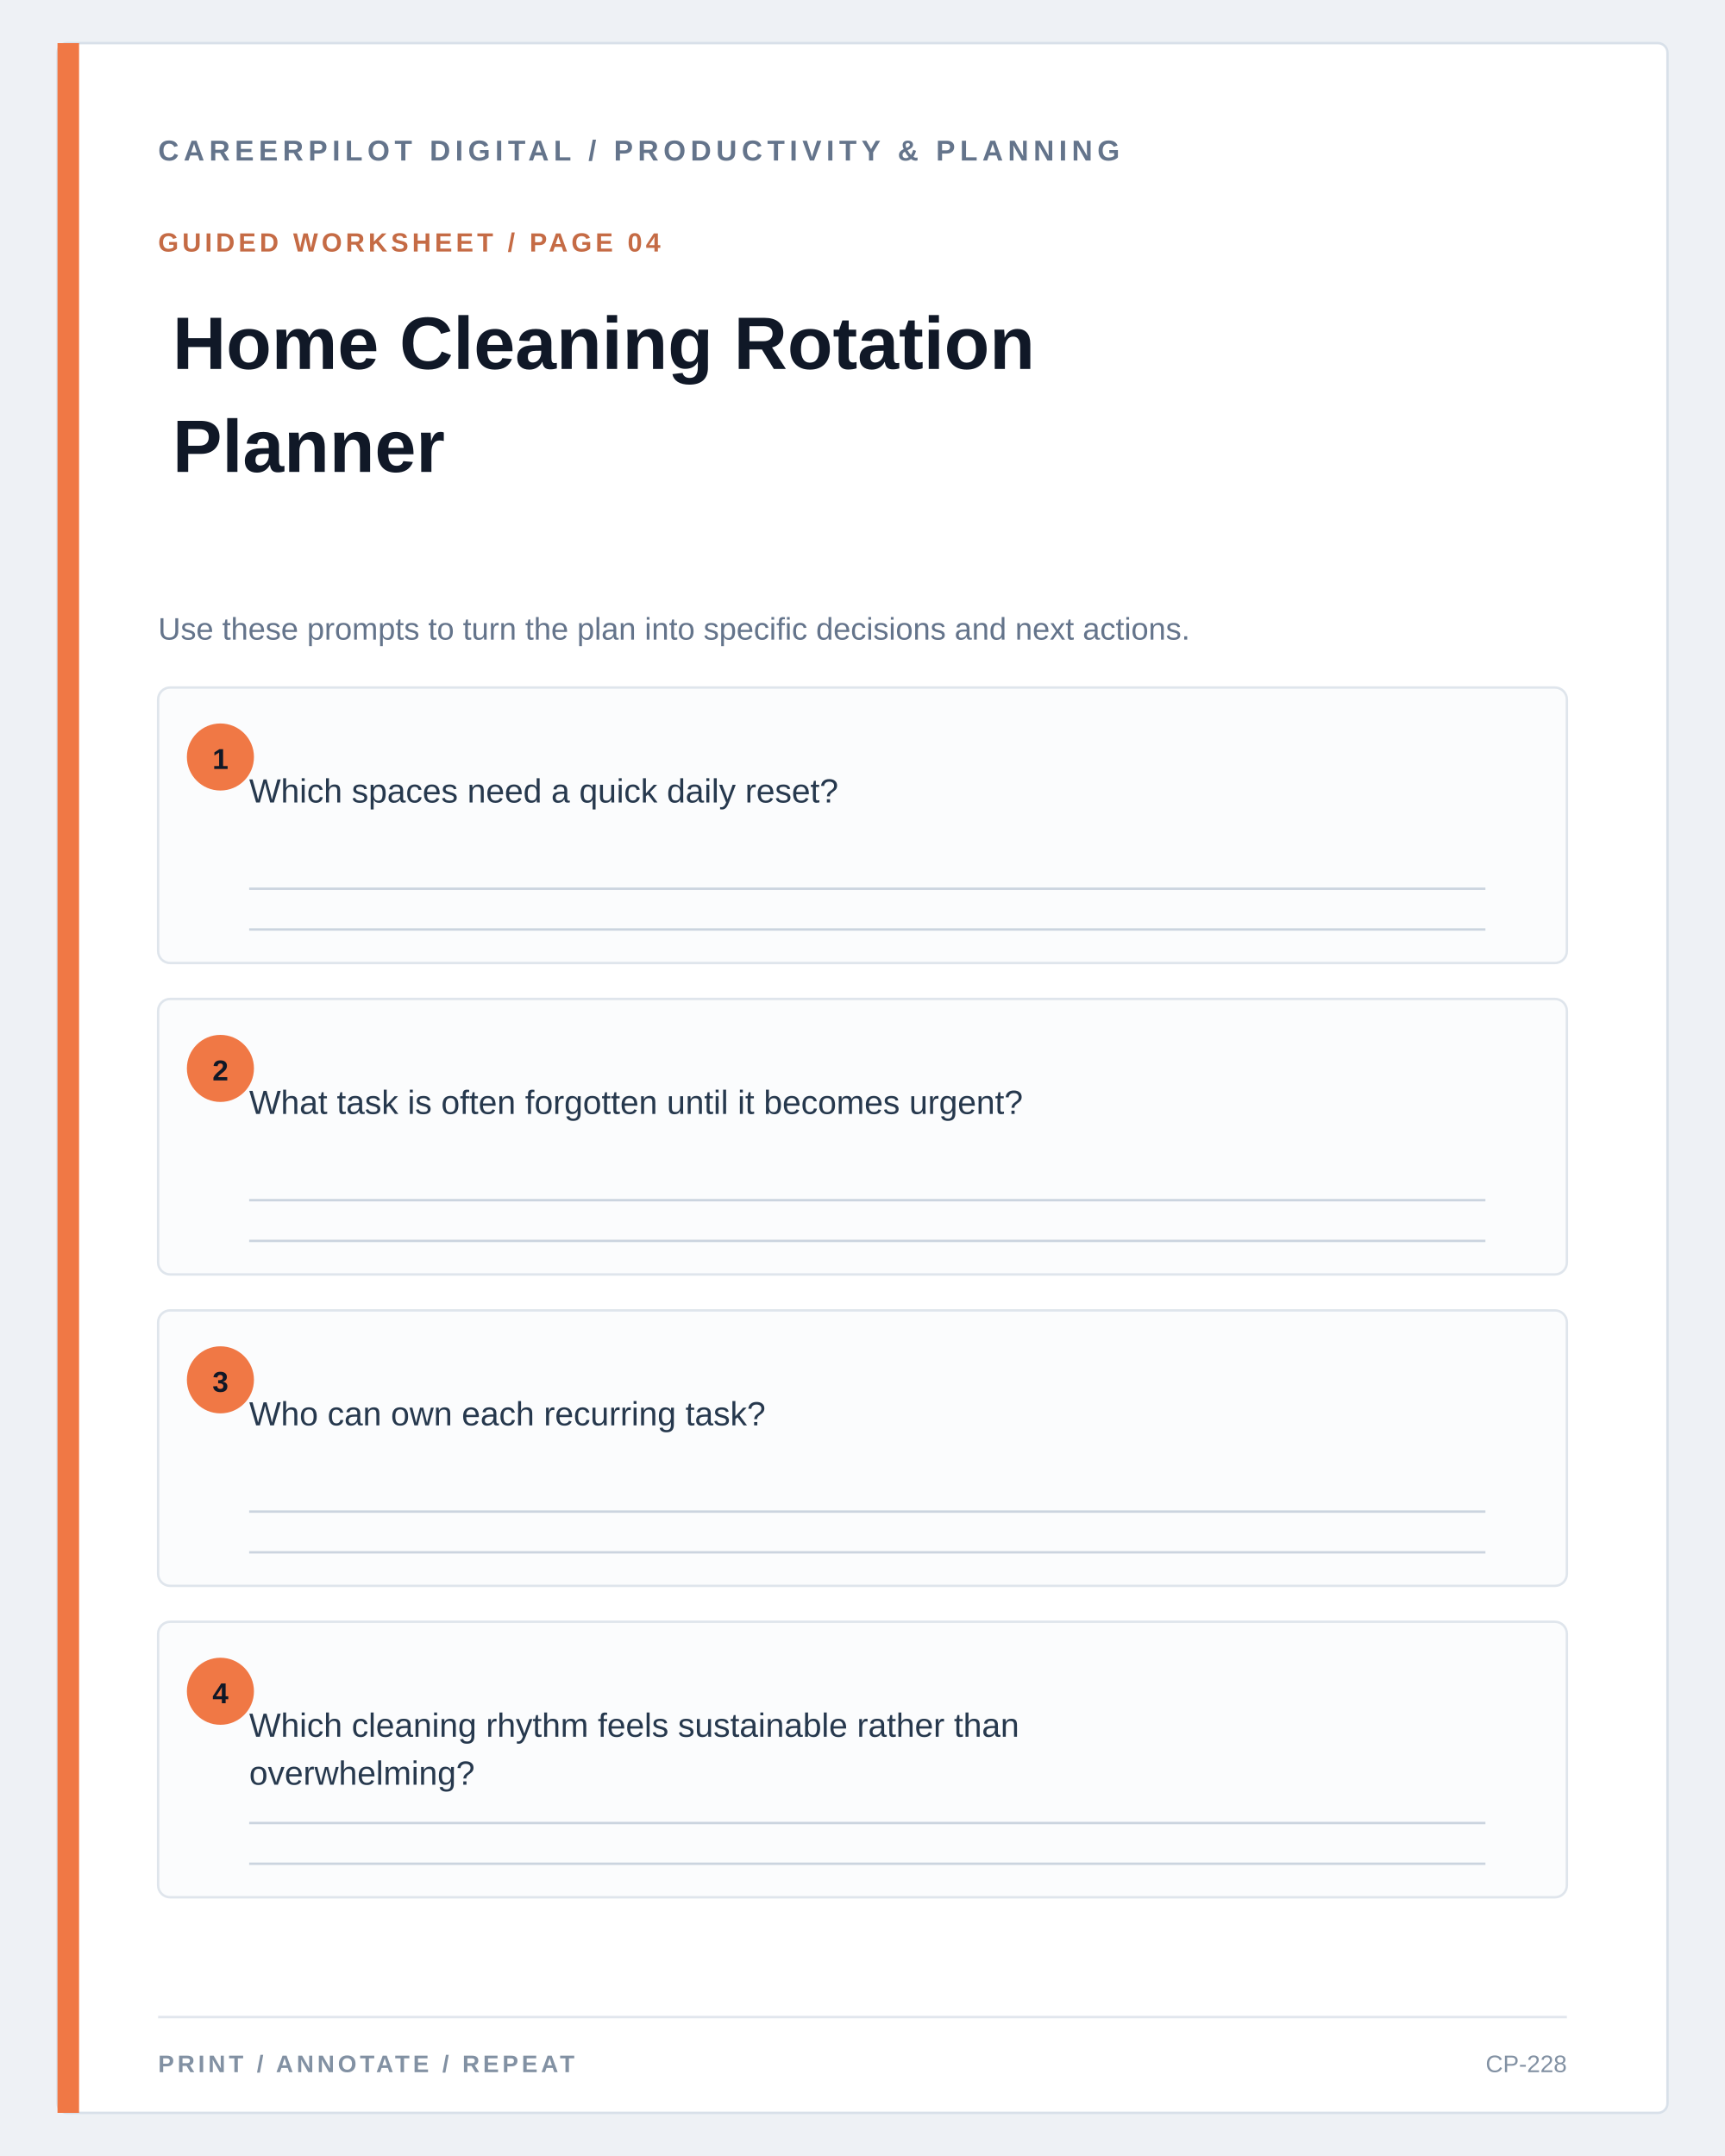
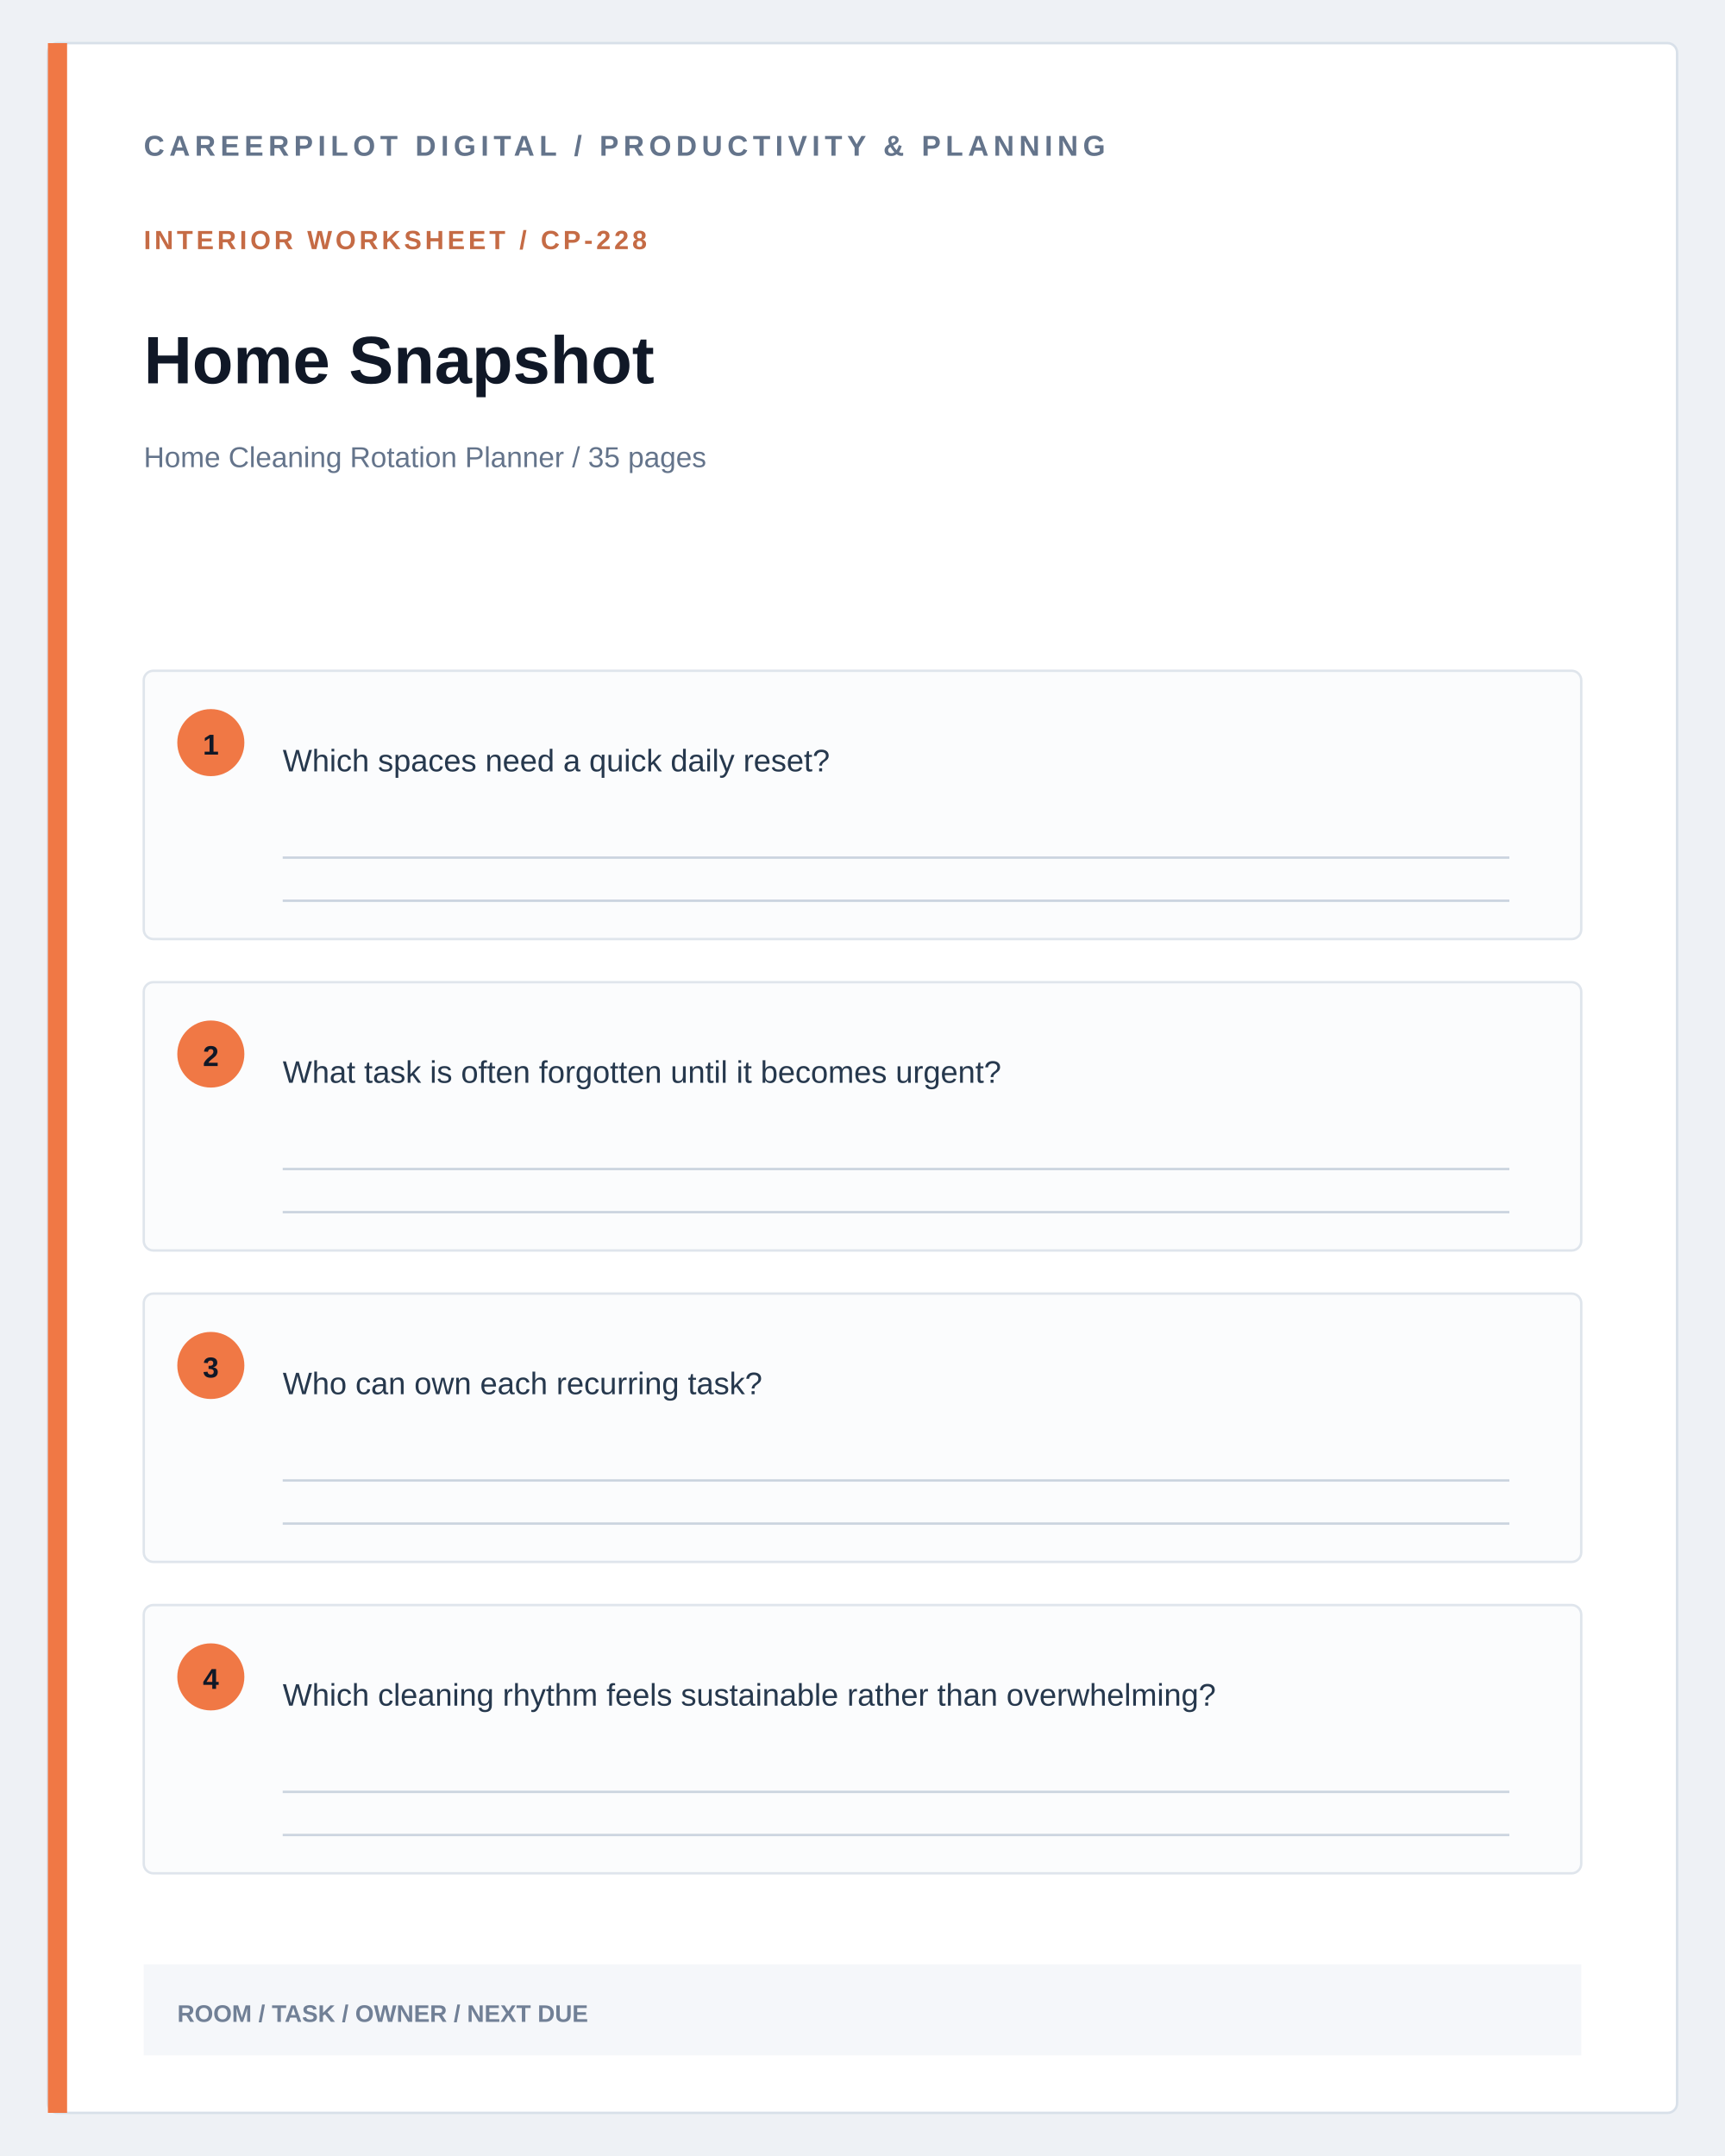
- <svg xmlns="http://www.w3.org/2000/svg" width="720" height="900" viewBox="0 0 720 900" role="img" aria-label="Home Cleaning Rotation Planner guided worksheet interior page">
+ <svg xmlns="http://www.w3.org/2000/svg" width="720" height="900" viewBox="0 0 720 900">
  <rect width="720" height="900" fill="#eef1f5" />
-   <rect x="24" y="18" width="672" height="864" rx="4" fill="#ffffff" stroke="#d8e0e9" />
-   <rect x="24" y="18" width="9" height="864" fill="#f07845" />
-   <text x="66" y="67" font-family="Arial,sans-serif" font-size="12" font-weight="700" letter-spacing="2" fill="#64748b">CAREERPILOT DIGITAL  /  PRODUCTIVITY &amp; PLANNING</text>
-   <text x="66" y="105" font-family="Arial,sans-serif" font-size="11" font-weight="700" letter-spacing="1.5" fill="#c56b45">GUIDED WORKSHEET  /  PAGE 04</text>
-   <text x="72" y="154" font-family="Arial,Helvetica,sans-serif" font-size="31" font-weight="700" fill="#101827">Home Cleaning Rotation</text>
-   <text x="72" y="197" font-family="Arial,Helvetica,sans-serif" font-size="31" font-weight="700" fill="#101827">Planner</text>
-   <text x="66" y="267" font-family="Arial,sans-serif" font-size="13" fill="#64748b">Use these prompts to turn the plan into specific decisions and next actions.</text>
-   <rect x="66" y="287" width="588" height="115" rx="5" fill="#fbfcfd" stroke="#dfe5ec" />
-   <circle cx="92" cy="316" r="14" fill="#f07845" />
-   <text x="92" y="321" text-anchor="middle" font-family="Arial,sans-serif" font-size="12" font-weight="700" fill="#101827">1</text>
-   <text x="104" y="335" font-family="Arial,Helvetica,sans-serif" font-size="14" fill="#26384d">Which spaces need a quick daily reset?</text>
-   <line x1="104" y1="371" x2="620" y2="371" stroke="#cbd4df" />
-   <line x1="104" y1="388" x2="620" y2="388" stroke="#cbd4df" />
-   <rect x="66" y="417" width="588" height="115" rx="5" fill="#fbfcfd" stroke="#dfe5ec" />
-   <circle cx="92" cy="446" r="14" fill="#f07845" />
-   <text x="92" y="451" text-anchor="middle" font-family="Arial,sans-serif" font-size="12" font-weight="700" fill="#101827">2</text>
-   <text x="104" y="465" font-family="Arial,Helvetica,sans-serif" font-size="14" fill="#26384d">What task is often forgotten until it becomes urgent?</text>
-   <line x1="104" y1="501" x2="620" y2="501" stroke="#cbd4df" />
-   <line x1="104" y1="518" x2="620" y2="518" stroke="#cbd4df" />
-   <rect x="66" y="547" width="588" height="115" rx="5" fill="#fbfcfd" stroke="#dfe5ec" />
-   <circle cx="92" cy="576" r="14" fill="#f07845" />
-   <text x="92" y="581" text-anchor="middle" font-family="Arial,sans-serif" font-size="12" font-weight="700" fill="#101827">3</text>
-   <text x="104" y="595" font-family="Arial,Helvetica,sans-serif" font-size="14" fill="#26384d">Who can own each recurring task?</text>
-   <line x1="104" y1="631" x2="620" y2="631" stroke="#cbd4df" />
-   <line x1="104" y1="648" x2="620" y2="648" stroke="#cbd4df" />
-   <rect x="66" y="677" width="588" height="115" rx="5" fill="#fbfcfd" stroke="#dfe5ec" />
-   <circle cx="92" cy="706" r="14" fill="#f07845" />
-   <text x="92" y="711" text-anchor="middle" font-family="Arial,sans-serif" font-size="12" font-weight="700" fill="#101827">4</text>
-   <text x="104" y="725" font-family="Arial,Helvetica,sans-serif" font-size="14" fill="#26384d">Which cleaning rhythm feels sustainable rather than</text>
-   <text x="104" y="745" font-family="Arial,Helvetica,sans-serif" font-size="14" fill="#26384d">overwhelming?</text>
-   <line x1="104" y1="761" x2="620" y2="761" stroke="#cbd4df" />
-   <line x1="104" y1="778" x2="620" y2="778" stroke="#cbd4df" />
-   <line x1="66" y1="842" x2="654" y2="842" stroke="#e1e6ed" />
-   <text x="66" y="865" font-family="Arial,sans-serif" font-size="10" font-weight="600" letter-spacing="1.4" fill="#8291a3">PRINT  /  ANNOTATE  /  REPEAT</text>
-   <text x="654" y="865" text-anchor="end" font-family="Arial,sans-serif" font-size="10" fill="#8291a3">CP-228</text>
+   <rect x="20" y="18" width="680" height="864" rx="4" fill="#fff" stroke="#d8e0e9" />
+   <rect x="20" y="18" width="8" height="864" fill="#f07845" />
+   <text x="60" y="65" font-family="Arial" font-size="12" font-weight="700" letter-spacing="2" fill="#64748b">CAREERPILOT DIGITAL / PRODUCTIVITY &amp; PLANNING</text>
+   <text x="60" y="104" font-family="Arial" font-size="11" font-weight="700" letter-spacing="1.4" fill="#c56b45">INTERIOR WORKSHEET / CP-228</text>
+   <text x="60" y="160" font-family="Arial" font-size="28" font-weight="700" fill="#101827">Home Snapshot</text>
+   <text x="60" y="195" font-family="Arial" font-size="12" fill="#64748b">Home Cleaning Rotation Planner / 35 pages</text>
+   <rect x="60" y="280" width="600" height="112" rx="4" fill="#fbfcfd" stroke="#dfe5ec" />
+   <circle cx="88" cy="310" r="14" fill="#f07845" />
+   <text x="88" y="315" text-anchor="middle" font-family="Arial" font-size="12" font-weight="700" fill="#101827">1</text>
+   <text x="118" y="322" font-family="Arial" font-size="13" fill="#26384d">Which spaces need a quick daily reset?</text>
+   <line x1="118" y1="358" x2="630" y2="358" stroke="#cbd4df" />
+   <line x1="118" y1="376" x2="630" y2="376" stroke="#cbd4df" />
+   <rect x="60" y="410" width="600" height="112" rx="4" fill="#fbfcfd" stroke="#dfe5ec" />
+   <circle cx="88" cy="440" r="14" fill="#f07845" />
+   <text x="88" y="445" text-anchor="middle" font-family="Arial" font-size="12" font-weight="700" fill="#101827">2</text>
+   <text x="118" y="452" font-family="Arial" font-size="13" fill="#26384d">What task is often forgotten until it becomes urgent?</text>
+   <line x1="118" y1="488" x2="630" y2="488" stroke="#cbd4df" />
+   <line x1="118" y1="506" x2="630" y2="506" stroke="#cbd4df" />
+   <rect x="60" y="540" width="600" height="112" rx="4" fill="#fbfcfd" stroke="#dfe5ec" />
+   <circle cx="88" cy="570" r="14" fill="#f07845" />
+   <text x="88" y="575" text-anchor="middle" font-family="Arial" font-size="12" font-weight="700" fill="#101827">3</text>
+   <text x="118" y="582" font-family="Arial" font-size="13" fill="#26384d">Who can own each recurring task?</text>
+   <line x1="118" y1="618" x2="630" y2="618" stroke="#cbd4df" />
+   <line x1="118" y1="636" x2="630" y2="636" stroke="#cbd4df" />
+   <rect x="60" y="670" width="600" height="112" rx="4" fill="#fbfcfd" stroke="#dfe5ec" />
+   <circle cx="88" cy="700" r="14" fill="#f07845" />
+   <text x="88" y="705" text-anchor="middle" font-family="Arial" font-size="12" font-weight="700" fill="#101827">4</text>
+   <text x="118" y="712" font-family="Arial" font-size="13" fill="#26384d">Which cleaning rhythm feels sustainable rather than overwhelming?</text>
+   <line x1="118" y1="748" x2="630" y2="748" stroke="#cbd4df" />
+   <line x1="118" y1="766" x2="630" y2="766" stroke="#cbd4df" />
+   <rect x="60" y="820" width="600" height="38" fill="#f5f7fa" />
+   <text x="74" y="844" font-family="Arial" font-size="10" font-weight="700" fill="#718096">ROOM / TASK / OWNER / NEXT DUE</text>
</svg>
